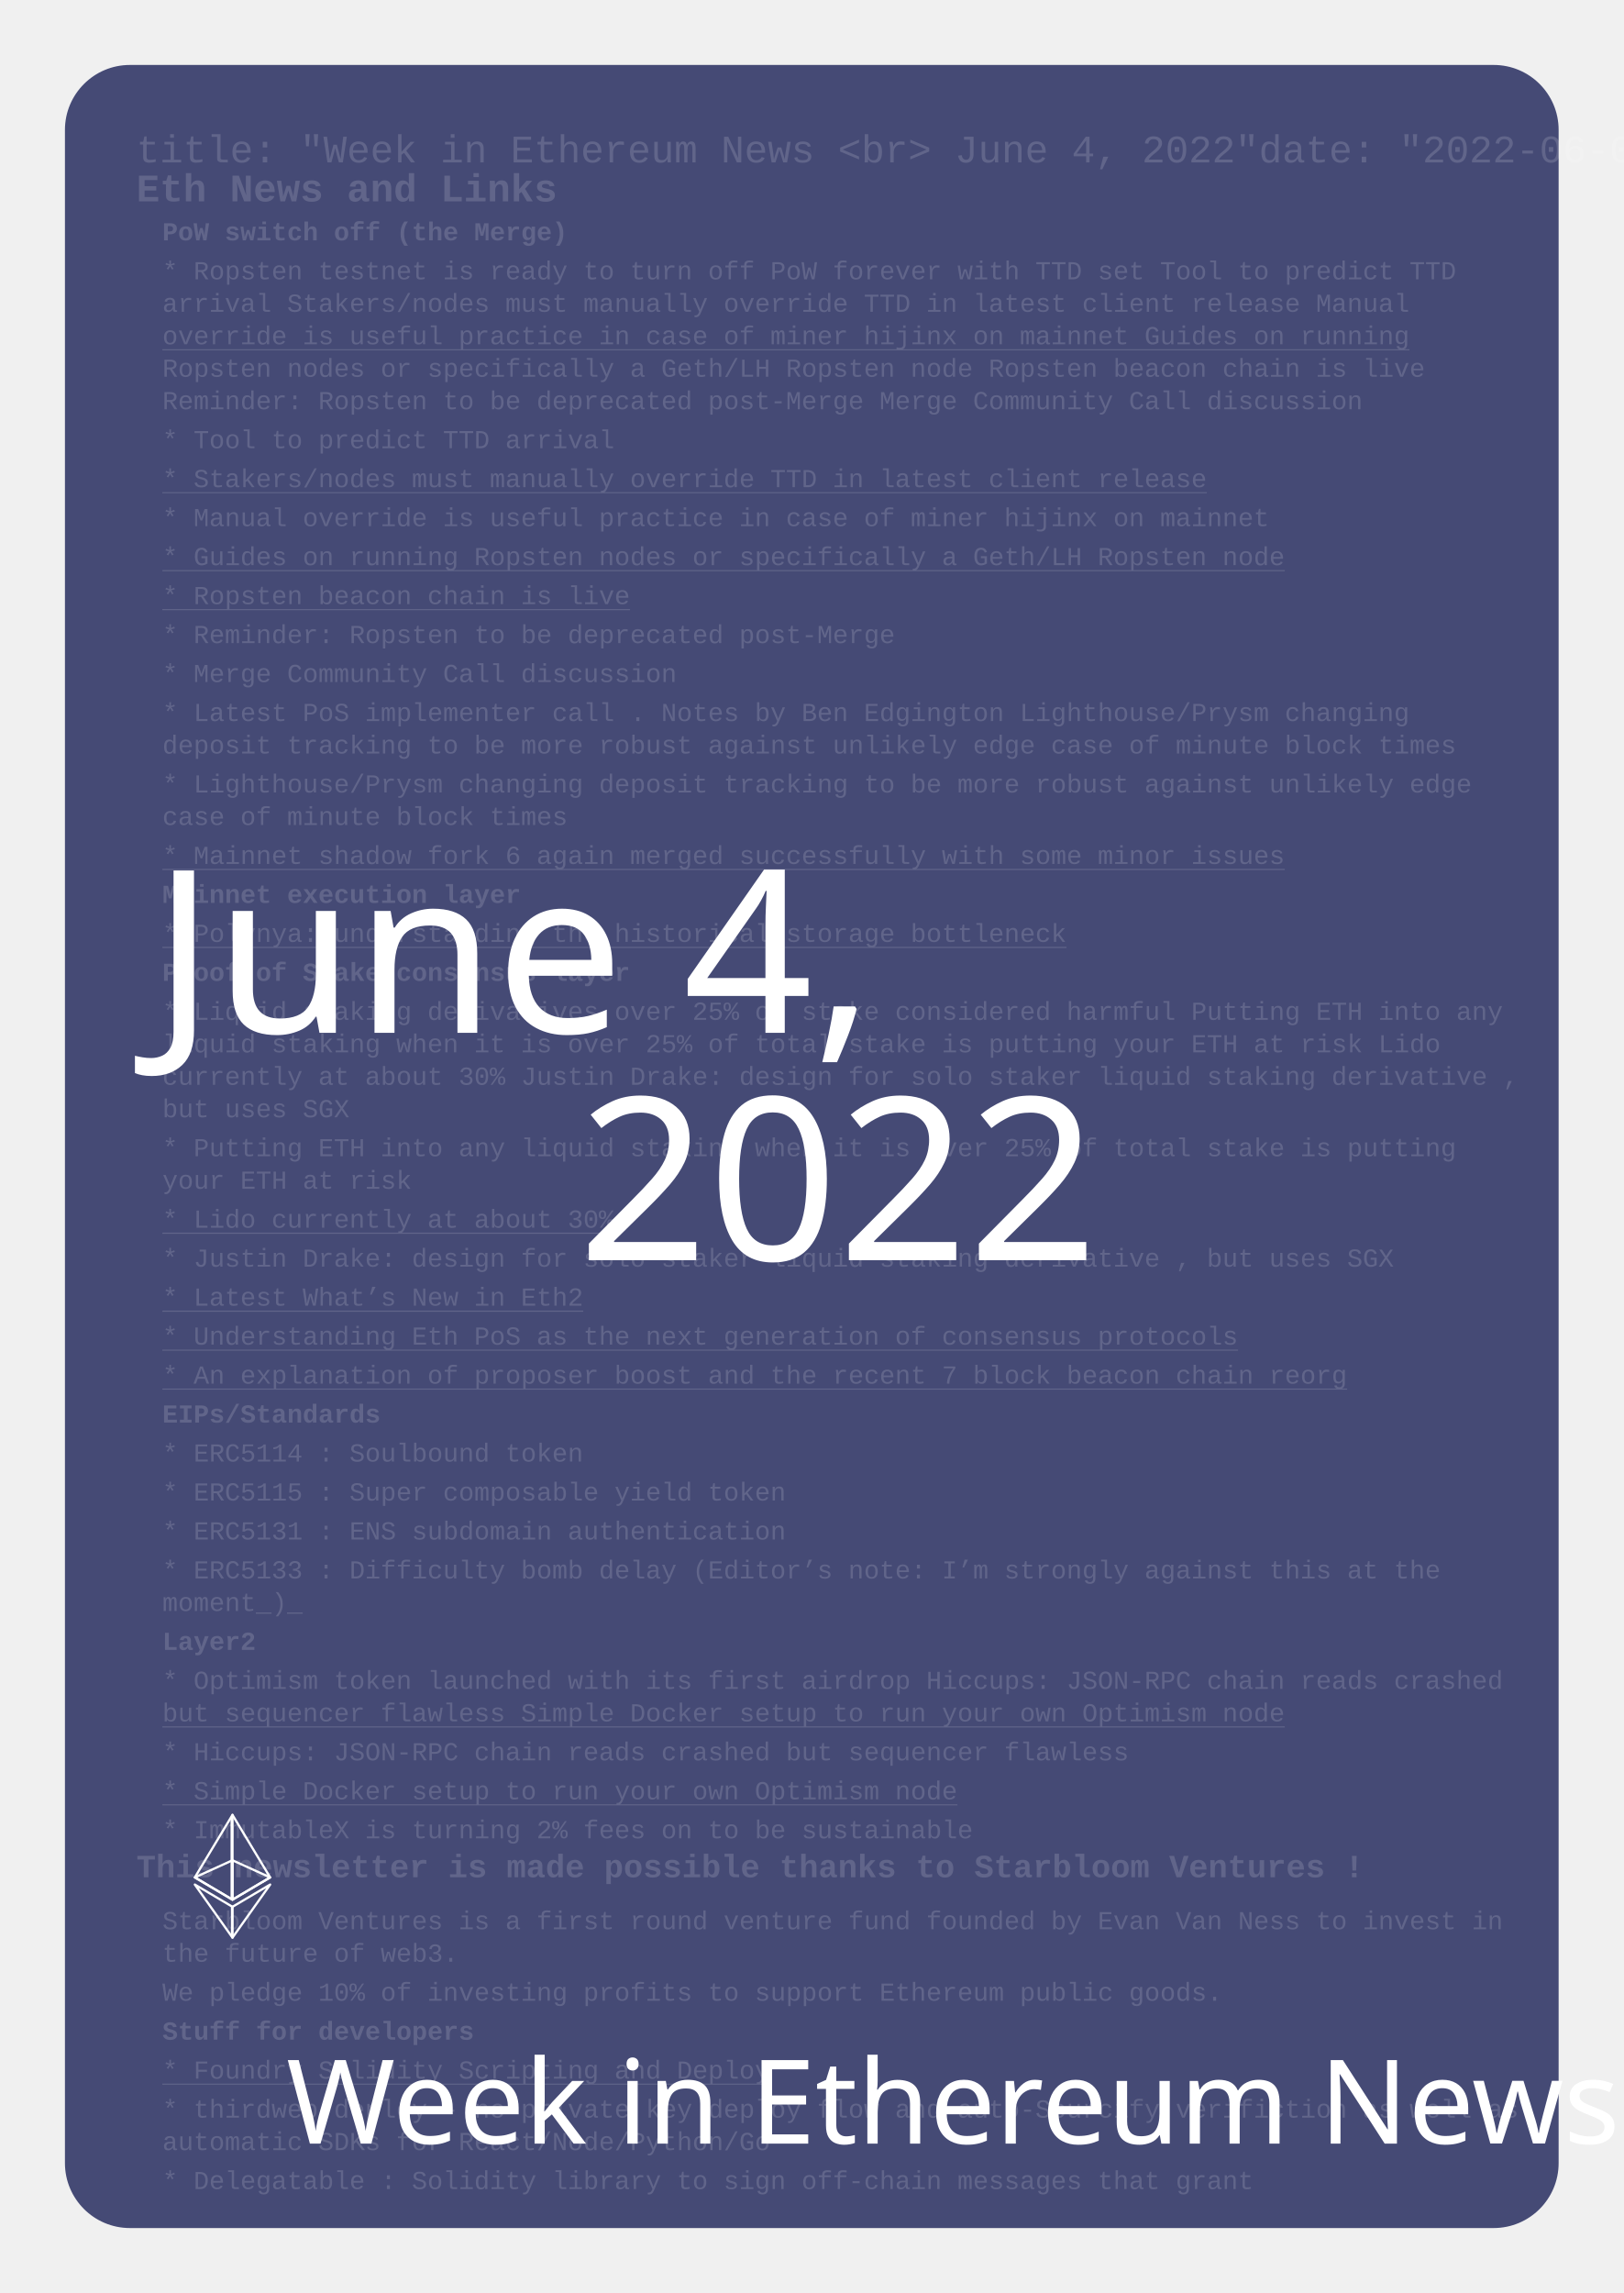
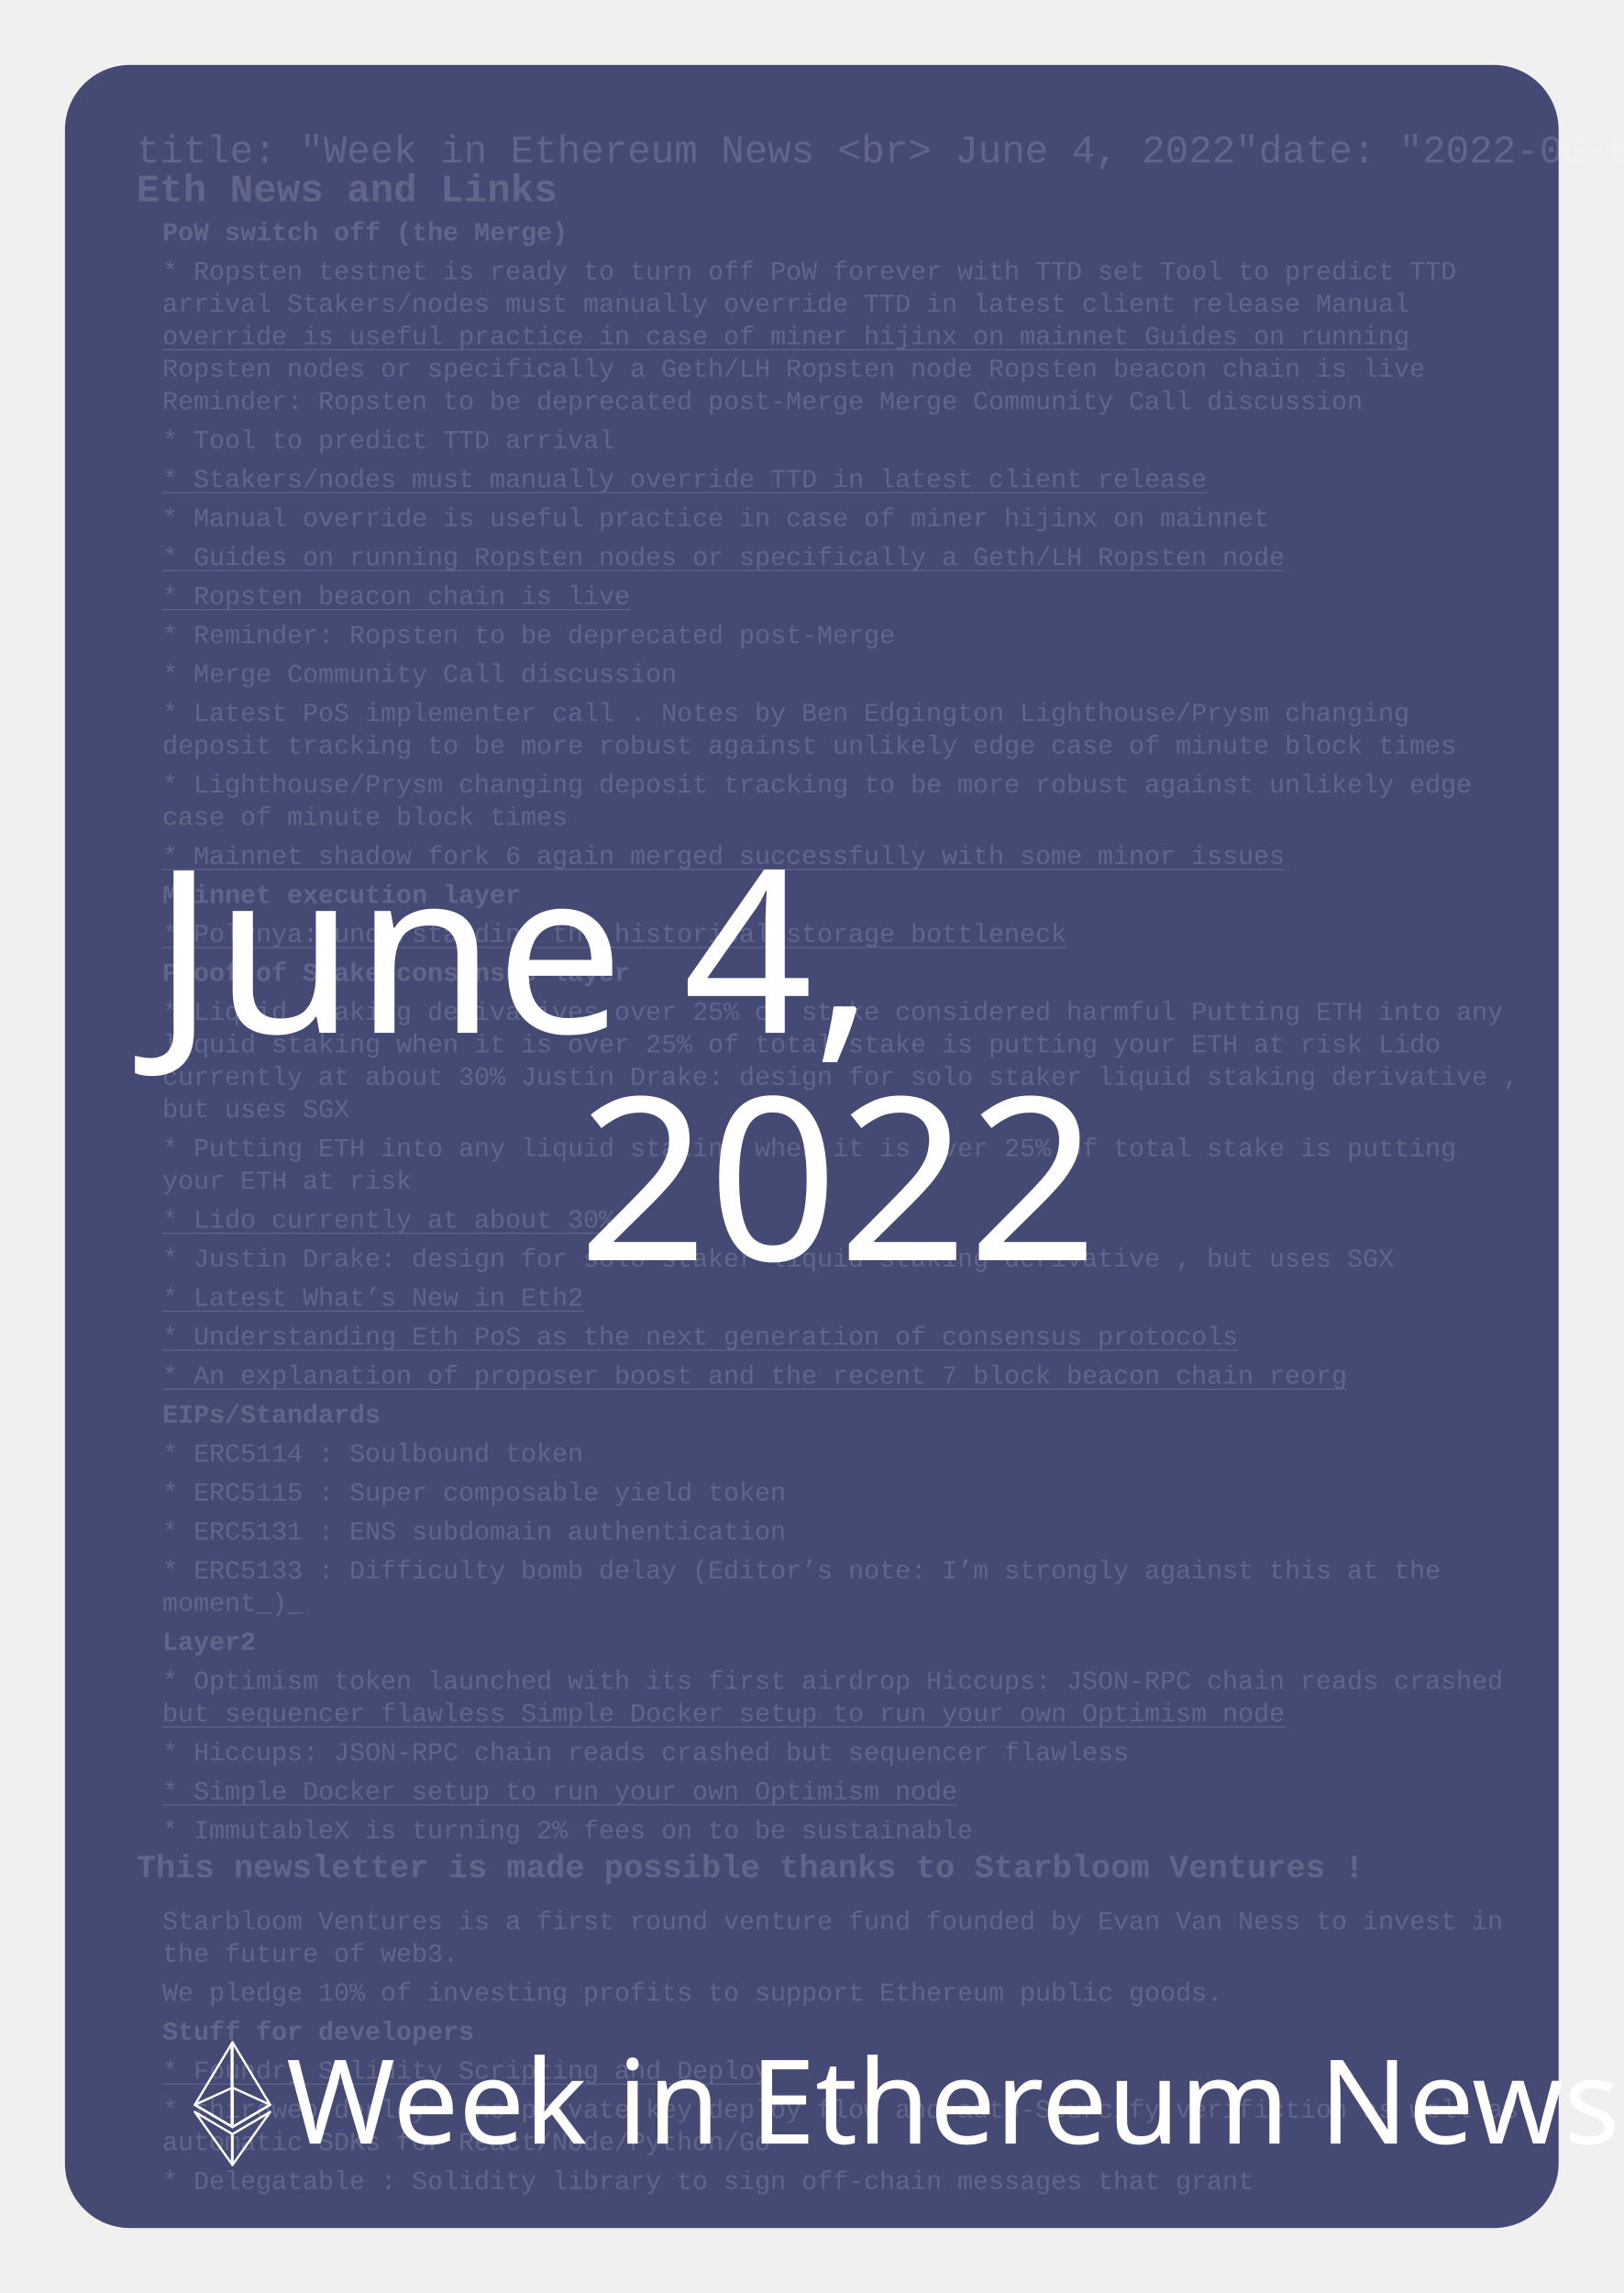
<svg xmlns="http://www.w3.org/2000/svg" id="week-in-ethereum-news" width="500" height="706" fill="none">
  <rect x="20" y="20" width="460" height="666" rx="20" fill="#454A75" />
  <text x="42" y="50" font-size="12px" font-family="Courier New" fill="#ffffff" opacity="0.15" font-weight="normal" text-decoration="none">title: "Week in Ethereum News &lt;br&gt; June 4, 2022"
date: "2022-06-04"</text>
  <text x="42" y="62" font-size="12px" font-family="Courier New" fill="#ffffff" opacity="0.15" font-weight="bold" text-decoration="none">Eth News and Links</text>
  <text x="50" y="74" font-size="8px" font-family="Courier New" fill="#ffffff" opacity="0.15" font-weight="bold" text-decoration="none">PoW switch off (the Merge)</text>
  <text x="50" y="86" font-size="8px" font-family="Courier New" fill="#ffffff" opacity="0.15" font-weight="normal" text-decoration="none">* Ropsten testnet is ready to turn off PoW forever with TTD set Tool to predict TTD</text>
  <text x="50" y="96" font-size="8px" font-family="Courier New" fill="#ffffff" opacity="0.15" font-weight="normal" text-decoration="none">arrival Stakers/nodes must manually override TTD in latest client release Manual</text>
  <text x="50" y="106" font-size="8px" font-family="Courier New" fill="#ffffff" opacity="0.15" font-weight="normal" text-decoration="underline">override is useful practice in case of miner hijinx on mainnet Guides on running</text>
  <text x="50" y="116" font-size="8px" font-family="Courier New" fill="#ffffff" opacity="0.15" font-weight="normal" text-decoration="none">Ropsten nodes or specifically a Geth/LH Ropsten node Ropsten beacon chain is live</text>
  <text x="50" y="126" font-size="8px" font-family="Courier New" fill="#ffffff" opacity="0.15" font-weight="normal" text-decoration="none">Reminder: Ropsten to be deprecated post-Merge Merge Community Call discussion</text>
  <text x="50" y="138" font-size="8px" font-family="Courier New" fill="#ffffff" opacity="0.15" font-weight="normal" text-decoration="none">* Tool to predict TTD arrival</text>
  <text x="50" y="150" font-size="8px" font-family="Courier New" fill="#ffffff" opacity="0.15" font-weight="normal" text-decoration="underline">* Stakers/nodes must manually override TTD in latest client release</text>
  <text x="50" y="162" font-size="8px" font-family="Courier New" fill="#ffffff" opacity="0.15" font-weight="normal" text-decoration="none">* Manual override is useful practice in case of miner hijinx on mainnet</text>
  <text x="50" y="174" font-size="8px" font-family="Courier New" fill="#ffffff" opacity="0.15" font-weight="normal" text-decoration="underline">* Guides on running Ropsten nodes or specifically a Geth/LH Ropsten node</text>
  <text x="50" y="186" font-size="8px" font-family="Courier New" fill="#ffffff" opacity="0.15" font-weight="normal" text-decoration="underline">* Ropsten beacon chain is live</text>
  <text x="50" y="198" font-size="8px" font-family="Courier New" fill="#ffffff" opacity="0.15" font-weight="normal" text-decoration="none">* Reminder: Ropsten to be deprecated post-Merge</text>
  <text x="50" y="210" font-size="8px" font-family="Courier New" fill="#ffffff" opacity="0.15" font-weight="normal" text-decoration="none">* Merge Community Call discussion</text>
  <text x="50" y="222" font-size="8px" font-family="Courier New" fill="#ffffff" opacity="0.15" font-weight="normal" text-decoration="none">* Latest PoS implementer call . Notes by Ben Edgington Lighthouse/Prysm changing</text>
  <text x="50" y="232" font-size="8px" font-family="Courier New" fill="#ffffff" opacity="0.15" font-weight="normal" text-decoration="none">deposit tracking to be more robust against unlikely edge case of minute block times</text>
  <text x="50" y="244" font-size="8px" font-family="Courier New" fill="#ffffff" opacity="0.15" font-weight="normal" text-decoration="none">* Lighthouse/Prysm changing deposit tracking to be more robust against unlikely edge</text>
  <text x="50" y="254" font-size="8px" font-family="Courier New" fill="#ffffff" opacity="0.15" font-weight="normal" text-decoration="none">case of minute block times</text>
  <text x="50" y="266" font-size="8px" font-family="Courier New" fill="#ffffff" opacity="0.15" font-weight="normal" text-decoration="underline">* Mainnet shadow fork 6 again merged successfully with some minor issues</text>
  <text x="50" y="278" font-size="8px" font-family="Courier New" fill="#ffffff" opacity="0.15" font-weight="bold" text-decoration="none">Mainnet execution layer</text>
  <text x="50" y="290" font-size="8px" font-family="Courier New" fill="#ffffff" opacity="0.15" font-weight="normal" text-decoration="underline">* Polynya: understanding the historical storage bottleneck</text>
  <text x="50" y="302" font-size="8px" font-family="Courier New" fill="#ffffff" opacity="0.15" font-weight="bold" text-decoration="none">Proof of Stake consensus layer</text>
  <text x="50" y="314" font-size="8px" font-family="Courier New" fill="#ffffff" opacity="0.15" font-weight="normal" text-decoration="none">* Liquid staking derivatives over 25% of stake considered harmful Putting ETH into any</text>
  <text x="50" y="324" font-size="8px" font-family="Courier New" fill="#ffffff" opacity="0.15" font-weight="normal" text-decoration="none">liquid staking when it is over 25% of total stake is putting your ETH at risk Lido</text>
  <text x="50" y="334" font-size="8px" font-family="Courier New" fill="#ffffff" opacity="0.15" font-weight="normal" text-decoration="none">currently at about 30% Justin Drake: design for solo staker liquid staking derivative ,</text>
  <text x="50" y="344" font-size="8px" font-family="Courier New" fill="#ffffff" opacity="0.15" font-weight="normal" text-decoration="none">but uses SGX</text>
  <text x="50" y="356" font-size="8px" font-family="Courier New" fill="#ffffff" opacity="0.15" font-weight="normal" text-decoration="none">* Putting ETH into any liquid staking when it is over 25% of total stake is putting</text>
  <text x="50" y="366" font-size="8px" font-family="Courier New" fill="#ffffff" opacity="0.15" font-weight="normal" text-decoration="none">your ETH at risk</text>
  <text x="50" y="378" font-size="8px" font-family="Courier New" fill="#ffffff" opacity="0.15" font-weight="normal" text-decoration="underline">* Lido currently at about 30%</text>
  <text x="50" y="390" font-size="8px" font-family="Courier New" fill="#ffffff" opacity="0.15" font-weight="normal" text-decoration="none">* Justin Drake: design for solo staker liquid staking derivative , but uses SGX</text>
  <text x="50" y="402" font-size="8px" font-family="Courier New" fill="#ffffff" opacity="0.15" font-weight="normal" text-decoration="underline">* Latest What’s New in Eth2</text>
  <text x="50" y="414" font-size="8px" font-family="Courier New" fill="#ffffff" opacity="0.15" font-weight="normal" text-decoration="underline">* Understanding Eth PoS as the next generation of consensus protocols</text>
  <text x="50" y="426" font-size="8px" font-family="Courier New" fill="#ffffff" opacity="0.15" font-weight="normal" text-decoration="underline">* An explanation of proposer boost and the recent 7 block beacon chain reorg</text>
  <text x="50" y="438" font-size="8px" font-family="Courier New" fill="#ffffff" opacity="0.15" font-weight="bold" text-decoration="none">EIPs/Standards</text>
  <text x="50" y="450" font-size="8px" font-family="Courier New" fill="#ffffff" opacity="0.15" font-weight="normal" text-decoration="none">* ERC5114 : Soulbound token</text>
  <text x="50" y="462" font-size="8px" font-family="Courier New" fill="#ffffff" opacity="0.15" font-weight="normal" text-decoration="none">* ERC5115 : Super composable yield token</text>
  <text x="50" y="474" font-size="8px" font-family="Courier New" fill="#ffffff" opacity="0.15" font-weight="normal" text-decoration="none">* ERC5131 : ENS subdomain authentication</text>
  <text x="50" y="486" font-size="8px" font-family="Courier New" fill="#ffffff" opacity="0.15" font-weight="normal" text-decoration="none">* ERC5133 : Difficulty bomb delay (Editor’s note: I’m strongly against this at the</text>
  <text x="50" y="496" font-size="8px" font-family="Courier New" fill="#ffffff" opacity="0.15" font-weight="normal" text-decoration="none">moment_)_</text>
  <text x="50" y="508" font-size="8px" font-family="Courier New" fill="#ffffff" opacity="0.15" font-weight="bold" text-decoration="none">Layer2</text>
  <text x="50" y="520" font-size="8px" font-family="Courier New" fill="#ffffff" opacity="0.15" font-weight="normal" text-decoration="none">* Optimism token launched with its first airdrop Hiccups: JSON-RPC chain reads crashed</text>
  <text x="50" y="530" font-size="8px" font-family="Courier New" fill="#ffffff" opacity="0.15" font-weight="normal" text-decoration="underline">but sequencer flawless Simple Docker setup to run your own Optimism node</text>
  <text x="50" y="542" font-size="8px" font-family="Courier New" fill="#ffffff" opacity="0.15" font-weight="normal" text-decoration="none">* Hiccups: JSON-RPC chain reads crashed but sequencer flawless</text>
  <text x="50" y="554" font-size="8px" font-family="Courier New" fill="#ffffff" opacity="0.15" font-weight="normal" text-decoration="underline">* Simple Docker setup to run your own Optimism node</text>
  <text x="50" y="566" font-size="8px" font-family="Courier New" fill="#ffffff" opacity="0.15" font-weight="normal" text-decoration="none">* ImmutableX is turning 2% fees on to be sustainable</text>
  <text x="42" y="578" font-size="10px" font-family="Courier New" fill="#ffffff" opacity="0.15" font-weight="bold" text-decoration="none">This newsletter is made possible thanks to Starbloom Ventures !</text>
  <text x="50" y="594" font-size="8px" font-family="Courier New" fill="#ffffff" opacity="0.15" font-weight="normal" text-decoration="none">Starbloom Ventures is a first round venture fund founded by Evan Van Ness to invest in</text>
  <text x="50" y="604" font-size="8px" font-family="Courier New" fill="#ffffff" opacity="0.15" font-weight="normal" text-decoration="none">the future of web3.</text>
  <text x="50" y="616" font-size="8px" font-family="Courier New" fill="#ffffff" opacity="0.15" font-weight="normal" text-decoration="none">We pledge 10% of investing profits to support Ethereum public goods.</text>
  <text x="50" y="628" font-size="8px" font-family="Courier New" fill="#ffffff" opacity="0.15" font-weight="bold" text-decoration="none">Stuff for developers</text>
  <text x="50" y="640" font-size="8px" font-family="Courier New" fill="#ffffff" opacity="0.15" font-weight="normal" text-decoration="underline">* Foundry Solidity Scripting and Deploy</text>
  <text x="50" y="652" font-size="8px" font-family="Courier New" fill="#ffffff" opacity="0.15" font-weight="normal" text-decoration="none">* thirdweb deploy - no private key deploy flow and auto-Sourcify verifiction as well as</text>
  <text x="50" y="662" font-size="8px" font-family="Courier New" fill="#ffffff" opacity="0.15" font-weight="normal" text-decoration="none">automatic SDKs for React/Node/Python/Go</text>
  <text x="50" y="674" font-size="8px" font-family="Courier New" fill="#ffffff" opacity="0.15" font-weight="normal" text-decoration="none">* Delegatable : Solidity library to sign off-chain messages that grant</text>
  <text fill="#ffffff" font-family="Calibri" font-size="70" font-weight="300">
    <tspan x="47.009" y="318">June 4,</tspan>
    <tspan x="177.989" y="388">2022</tspan>
  </text>
-   <g transform="translate(20, 230) scale(0.8)">
+   <g transform="translate(20, 300) scale(0.8)">
    <path d="m64.496 411-.317 1.076v31.228l.317.316 14.495-8.568L64.496 411Z" stroke="#fff" stroke-width=".866" stroke-linecap="round" stroke-linejoin="round" />
    <path d="M64.496 411 50 435.052l14.496 8.568V411Zm0 35.365-.179.218v11.124l.179.521L79 437.801l-14.504 8.564Z" stroke="#fff" stroke-width=".866" stroke-linecap="round" stroke-linejoin="round" />
    <path d="M64.496 458.228v-11.863L50 437.801l14.496 20.427Zm0-14.608 14.495-8.568-14.495-6.589v15.157ZM50 435.052l14.496 8.568v-15.157L50 435.052Z" stroke="#fff" stroke-width=".866" stroke-linecap="round" stroke-linejoin="round" />
  </g>
  <text fill="#ffffff" font-family="Calibri" font-size="36" x="88.195" y="660">Week in Ethereum News</text>
  <style>
      .wienText {font-family: "Courier New"; fill: white; opacity: .15;}
      .h2 {font-size: 12px;}
      .h3 {font-size: 10px;}
      .tiny {font-size: 8px;}
      .link {text-decoration: underline;}
    </style>
</svg>
